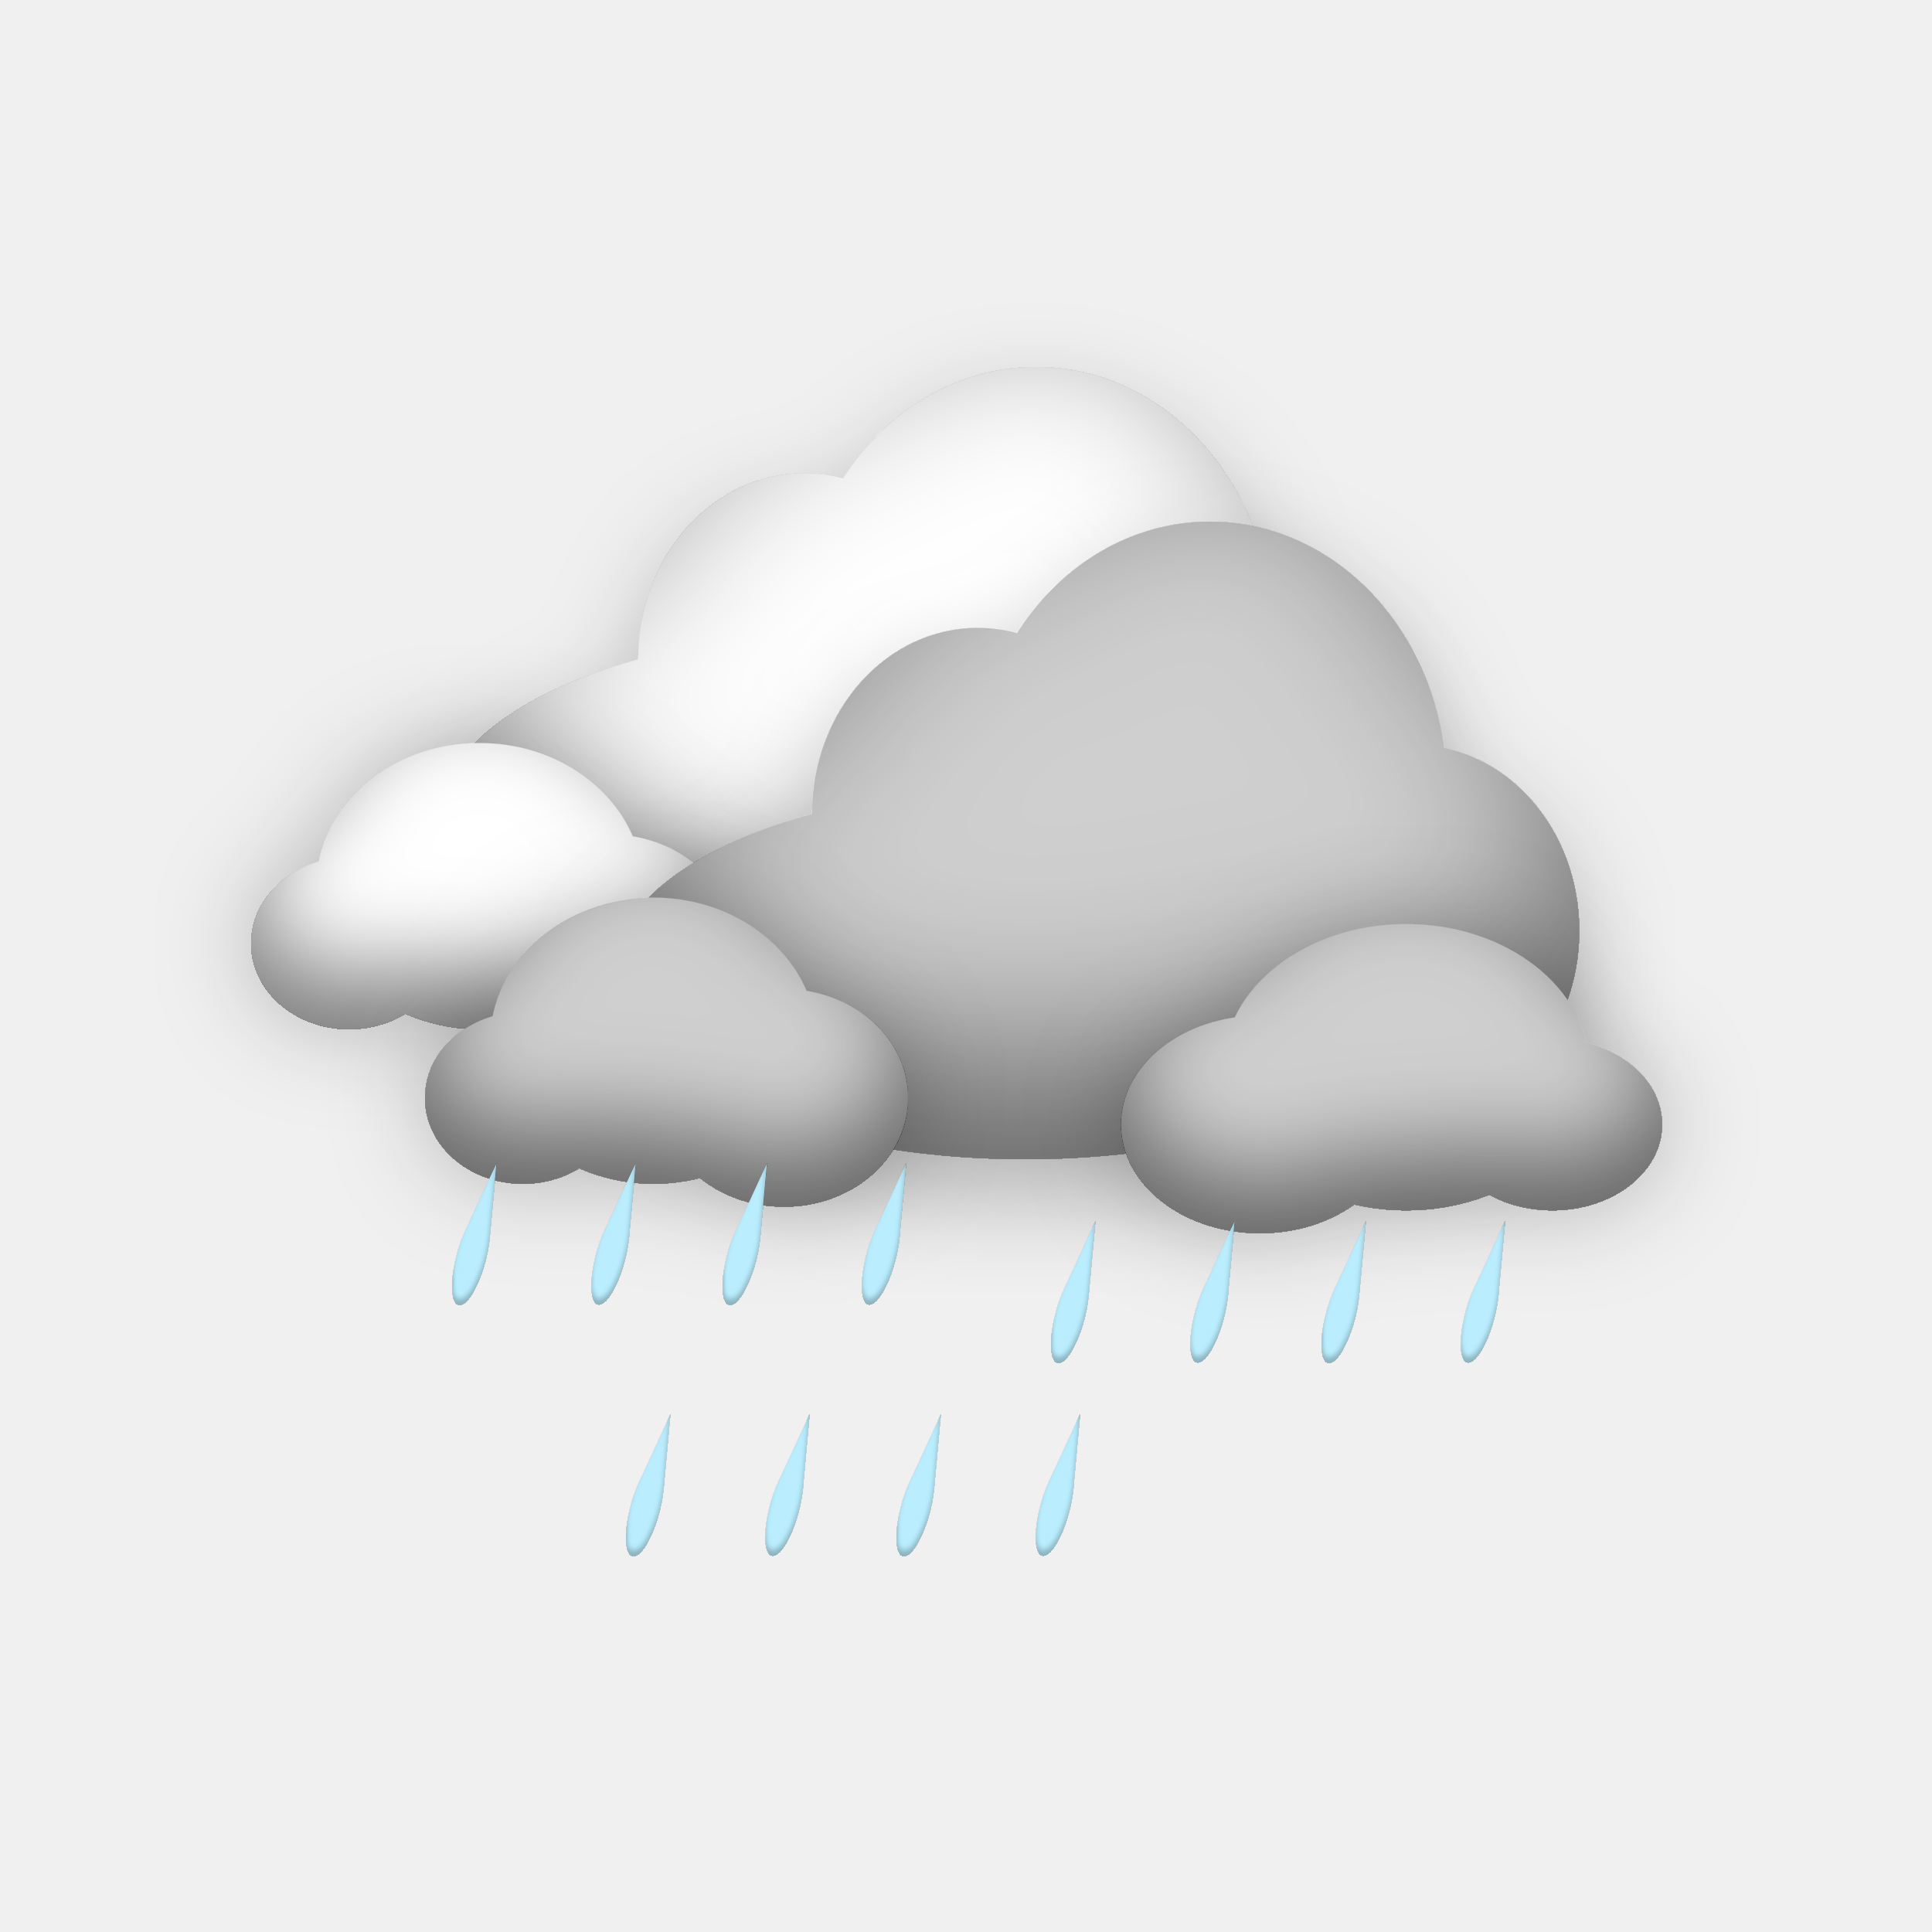
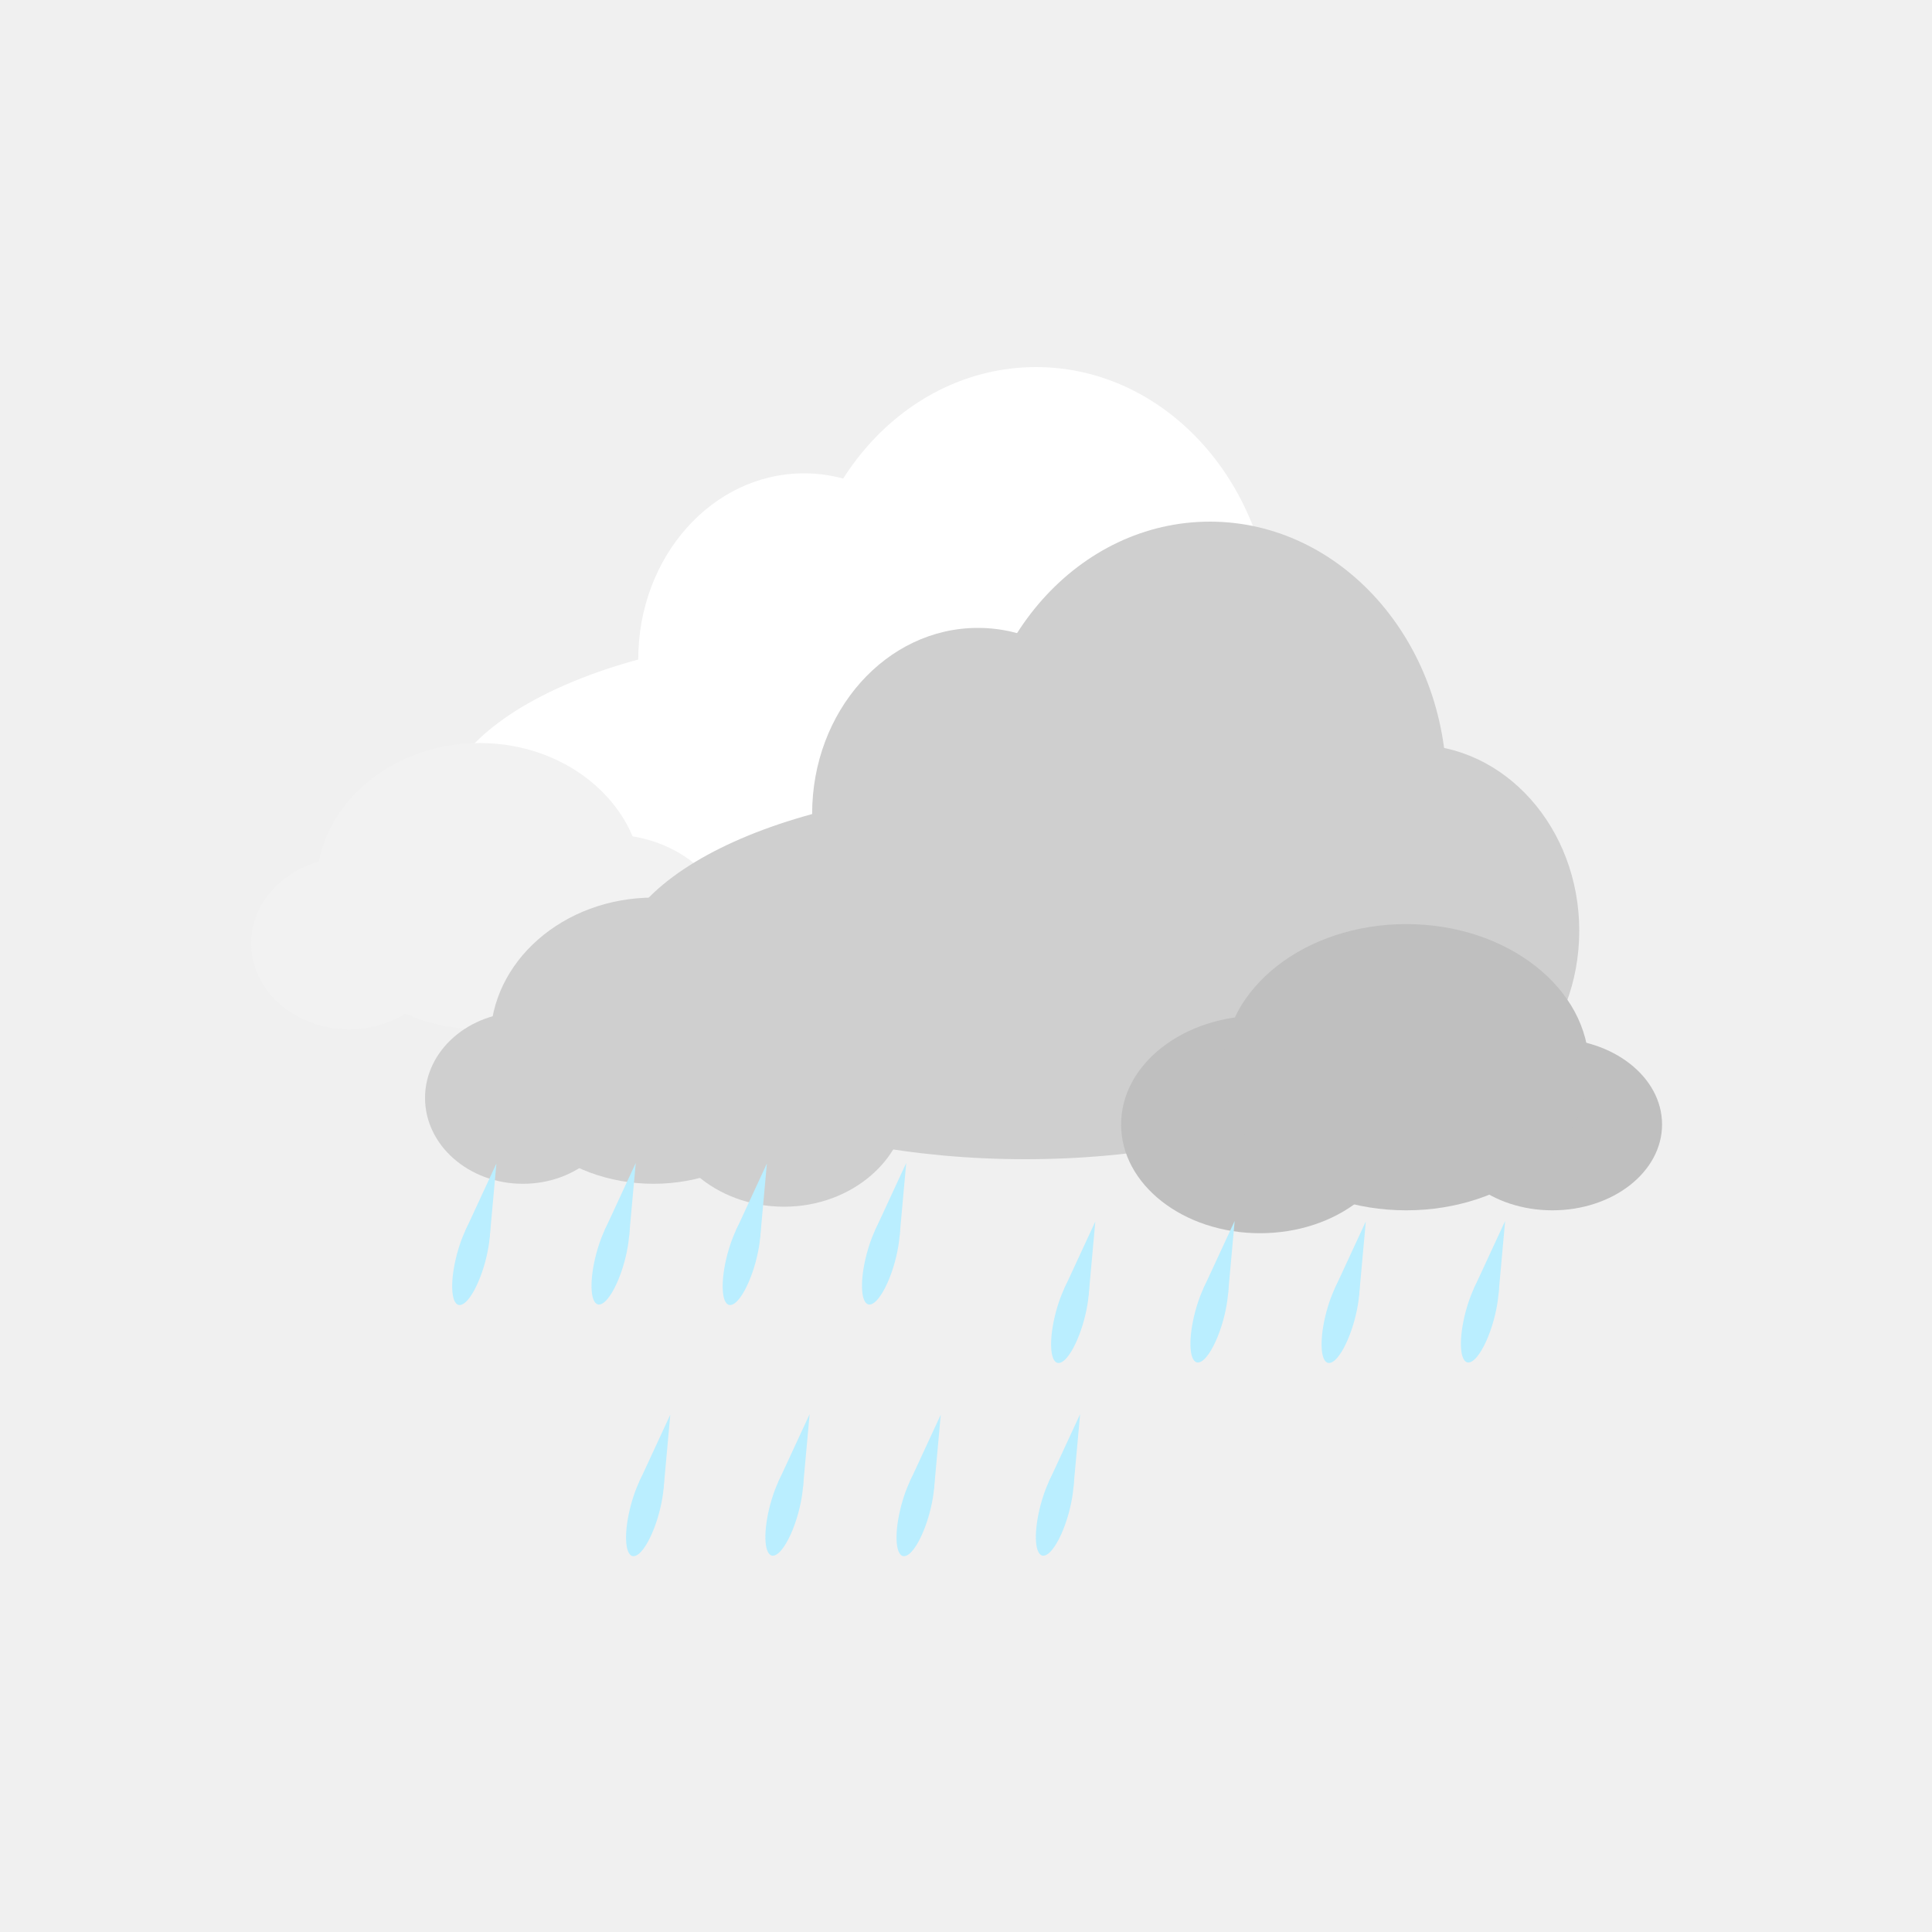
<svg xmlns="http://www.w3.org/2000/svg" width="100" height="100" viewBox="0 0 100 100" fill="none">
-   <g filter="url(#filter0_di_207_418)">
-     <path d="M65.879 32.75C65.879 40.344 60.393 46.5 53.624 46.5C46.856 46.5 41.37 40.344 41.37 32.75C41.37 25.156 46.856 19 53.624 19C60.393 19 65.879 25.156 65.879 32.75Z" fill="white" />
-     <path d="M72.742 40.175C72.742 45.491 68.901 49.8 64.164 49.8C59.426 49.8 55.585 45.491 55.585 40.175C55.585 34.859 59.426 30.55 64.164 30.55C68.901 30.55 72.742 34.859 72.742 40.175Z" fill="white" />
-     <path d="M50.193 34.125C50.193 39.441 46.352 43.75 41.615 43.75C36.877 43.75 33.036 39.441 33.036 34.125C33.036 28.809 36.877 24.5 41.615 24.5C46.352 24.5 50.193 28.809 50.193 34.125Z" fill="white" />
-     <path d="M65.389 42.375C65.389 47.691 55.842 52 44.066 52C32.289 52 22.742 47.691 22.742 42.375C22.742 37.059 32.289 32.75 44.066 32.75C55.842 32.75 65.389 37.059 65.389 42.375Z" fill="white" />
-   </g>
-   <g filter="url(#filter1_di_207_418)">
-     <path d="M38 48.829C38 51.938 35.126 54.459 31.581 54.459C28.036 54.459 25.162 51.938 25.162 48.829C25.162 45.72 28.036 43.199 31.581 43.199C35.126 43.199 38 45.72 38 48.829Z" fill="white" />
-     <path d="M23.135 48.829C23.135 51.283 20.866 53.273 18.068 53.273C15.269 53.273 13 51.283 13 48.829C13 46.374 15.269 44.384 18.068 44.384C20.866 44.384 23.135 46.374 23.135 48.829Z" fill="white" />
-     <path d="M33.27 45.866C33.27 49.957 29.489 53.273 24.824 53.273C20.16 53.273 16.378 49.957 16.378 45.866C16.378 41.775 20.16 38.459 24.824 38.459C29.489 38.459 33.27 41.775 33.27 45.866Z" fill="white" />
-   </g>
-   <g filter="url(#filter2_di_207_418)">
-     <path d="M49.028 50.202C49.028 53.311 52.247 55.831 56.218 55.831C60.188 55.831 63.407 53.311 63.407 50.202C63.407 47.093 60.188 44.572 56.218 44.572C52.247 44.572 49.028 47.093 49.028 50.202Z" fill="white" />
-     <path d="M65.677 50.202C65.677 52.657 68.218 54.646 71.353 54.646C74.487 54.646 77.028 52.657 77.028 50.202C77.028 47.747 74.487 45.758 71.353 45.758C68.218 45.758 65.677 47.747 65.677 50.202Z" fill="white" />
-     <path d="M54.326 47.239C54.326 51.33 58.561 54.646 63.785 54.646C69.009 54.646 73.245 51.33 73.245 47.239C73.245 43.148 69.009 39.831 63.785 39.831C58.561 39.831 54.326 43.148 54.326 47.239Z" fill="white" />
-   </g>
-   <g filter="url(#filter3_di_207_418)">
-     <path d="M74.879 40.75C74.879 48.344 69.393 54.5 62.624 54.5C55.856 54.5 50.37 48.344 50.37 40.75C50.37 33.156 55.856 27 62.624 27C69.393 27 74.879 33.156 74.879 40.75Z" fill="#CFCFCF" />
-     <path d="M81.742 48.175C81.742 53.491 77.901 57.8 73.164 57.8C68.426 57.8 64.585 53.491 64.585 48.175C64.585 42.859 68.426 38.55 73.164 38.55C77.901 38.55 81.742 42.859 81.742 48.175Z" fill="#CFCFCF" />
-     <path d="M59.193 42.125C59.193 47.441 55.352 51.75 50.615 51.75C45.877 51.75 42.036 47.441 42.036 42.125C42.036 36.809 45.877 32.5 50.615 32.5C55.352 32.5 59.193 36.809 59.193 42.125Z" fill="#CFCFCF" />
-     <path d="M74.389 50.375C74.389 55.691 64.842 60 53.066 60C41.289 60 31.742 55.691 31.742 50.375C31.742 45.059 41.289 40.75 53.066 40.75C64.842 40.75 74.389 45.059 74.389 50.375Z" fill="#CFCFCF" />
-   </g>
-   <g filter="url(#filter4_di_207_418)">
-     <path d="M47 56.829C47 59.938 44.126 62.459 40.581 62.459C37.036 62.459 34.162 59.938 34.162 56.829C34.162 53.72 37.036 51.199 40.581 51.199C44.126 51.199 47 53.72 47 56.829Z" fill="#CFCFCF" />
-     <path d="M32.135 56.829C32.135 59.283 29.866 61.273 27.068 61.273C24.269 61.273 22 59.283 22 56.829C22 54.374 24.269 52.384 27.068 52.384C29.866 52.384 32.135 54.374 32.135 56.829Z" fill="#CFCFCF" />
-     <path d="M42.27 53.866C42.27 57.957 38.489 61.273 33.824 61.273C29.16 61.273 25.378 57.957 25.378 53.866C25.378 49.775 29.16 46.459 33.824 46.459C38.489 46.459 42.27 49.775 42.27 53.866Z" fill="#CFCFCF" />
-   </g>
-   <g filter="url(#filter5_di_207_418)">
-     <path d="M58.028 58.202C58.028 61.311 61.247 63.831 65.218 63.831C69.188 63.831 72.407 61.311 72.407 58.202C72.407 55.093 69.188 52.572 65.218 52.572C61.247 52.572 58.028 55.093 58.028 58.202Z" fill="#CFCFCF" />
-     <path d="M74.677 58.202C74.677 60.657 77.218 62.646 80.353 62.646C83.487 62.646 86.028 60.657 86.028 58.202C86.028 55.747 83.487 53.758 80.353 53.758C77.218 53.758 74.677 55.747 74.677 58.202Z" fill="#CFCFCF" />
-     <path d="M63.326 55.239C63.326 59.33 67.561 62.646 72.785 62.646C78.009 62.646 82.245 59.33 82.245 55.239C82.245 51.148 78.009 47.831 72.785 47.831C67.561 47.831 63.326 51.148 63.326 55.239Z" fill="#CFCFCF" />
-   </g>
-   <g filter="url(#filter6_i_207_418)">
-     <path d="M25.694 60.222L25.347 64.051L24.079 63.712L25.694 60.222Z" fill="#BAEEFF" />
-     <ellipse cx="24.386" cy="65.1" rx="0.758" ry="2.526" transform="rotate(15 24.3858 65.1005)" fill="#BAEEFF" />
-     <path d="M32.906 60.197L32.559 64.025L31.291 63.686L32.906 60.197Z" fill="#BAEEFF" />
-     <ellipse cx="31.598" cy="65.075" rx="0.758" ry="2.526" transform="rotate(15 31.5977 65.0749)" fill="#BAEEFF" />
-   </g>
-   <g filter="url(#filter7_i_207_418)">
-     <path d="M39.694 60.222L39.347 64.051L38.08 63.712L39.694 60.222Z" fill="#BAEEFF" />
-     <ellipse cx="38.386" cy="65.1" rx="0.758" ry="2.526" transform="rotate(15 38.3858 65.1005)" fill="#BAEEFF" />
-     <path d="M46.906 60.197L46.559 64.025L45.291 63.686L46.906 60.197Z" fill="#BAEEFF" />
-     <ellipse cx="45.598" cy="65.075" rx="0.758" ry="2.526" transform="rotate(15 45.5977 65.0749)" fill="#BAEEFF" />
-   </g>
-   <g filter="url(#filter8_i_207_418)">
-     <path d="M56.694 63.222L56.347 67.051L55.08 66.712L56.694 63.222Z" fill="#BAEEFF" />
-     <ellipse cx="55.386" cy="68.1" rx="0.758" ry="2.526" transform="rotate(15 55.3858 68.1005)" fill="#BAEEFF" />
-     <path d="M63.906 63.197L63.559 67.025L62.291 66.686L63.906 63.197Z" fill="#BAEEFF" />
-     <ellipse cx="62.598" cy="68.075" rx="0.758" ry="2.526" transform="rotate(15 62.5977 68.0749)" fill="#BAEEFF" />
-   </g>
-   <g filter="url(#filter9_i_207_418)">
-     <path d="M70.694 63.222L70.347 67.051L69.079 66.712L70.694 63.222Z" fill="#BAEEFF" />
-     <ellipse cx="69.386" cy="68.1" rx="0.758" ry="2.526" transform="rotate(15 69.3858 68.1005)" fill="#BAEEFF" />
-     <path d="M77.906 63.197L77.559 67.025L76.291 66.686L77.906 63.197Z" fill="#BAEEFF" />
-     <ellipse cx="76.598" cy="68.075" rx="0.758" ry="2.526" transform="rotate(15 76.5977 68.0749)" fill="#BAEEFF" />
-   </g>
-   <g filter="url(#filter10_i_207_418)">
-     <path d="M34.694 73.222L34.347 77.051L33.08 76.712L34.694 73.222Z" fill="#BAEEFF" />
-     <ellipse cx="33.386" cy="78.1" rx="0.758" ry="2.526" transform="rotate(15 33.3858 78.1005)" fill="#BAEEFF" />
-     <path d="M41.906 73.197L41.559 77.025L40.291 76.686L41.906 73.197Z" fill="#BAEEFF" />
-     <ellipse cx="40.598" cy="78.075" rx="0.758" ry="2.526" transform="rotate(15 40.5977 78.0749)" fill="#BAEEFF" />
-   </g>
-   <g filter="url(#filter11_i_207_418)">
-     <path d="M48.694 73.222L48.347 77.051L47.08 76.712L48.694 73.222Z" fill="#BAEEFF" />
-     <ellipse cx="47.386" cy="78.1" rx="0.758" ry="2.526" transform="rotate(15 47.3858 78.1005)" fill="#BAEEFF" />
-     <path d="M55.906 73.197L55.559 77.025L54.291 76.686L55.906 73.197Z" fill="#BAEEFF" />
-     <ellipse cx="54.598" cy="78.075" rx="0.758" ry="2.526" transform="rotate(15 54.5977 78.0749)" fill="#BAEEFF" />
-   </g>
-   <defs>
-     <filter id="filter0_di_207_418" x="17.742" y="14" width="60" height="45" filterUnits="userSpaceOnUse" color-interpolation-filters="sRGB">
-       <feFlood flood-opacity="0" result="BackgroundImageFix" />
-       <feColorMatrix in="SourceAlpha" type="matrix" values="0 0 0 0 0 0 0 0 0 0 0 0 0 0 0 0 0 0 127 0" result="hardAlpha" />
-       <feOffset dy="2" />
-       <feGaussianBlur stdDeviation="2.5" />
-       <feComposite in2="hardAlpha" operator="out" />
-       <feColorMatrix type="matrix" values="0 0 0 0 0 0 0 0 0 0 0 0 0 0 0 0 0 0 0.25 0" />
-       <feBlend mode="normal" in2="BackgroundImageFix" result="effect1_dropShadow_207_418" />
-       <feBlend mode="normal" in="SourceGraphic" in2="effect1_dropShadow_207_418" result="shape" />
-       <feColorMatrix in="SourceAlpha" type="matrix" values="0 0 0 0 0 0 0 0 0 0 0 0 0 0 0 0 0 0 127 0" result="hardAlpha" />
-       <feOffset dy="-5" />
-       <feGaussianBlur stdDeviation="5" />
-       <feComposite in2="hardAlpha" operator="arithmetic" k2="-1" k3="1" />
-       <feColorMatrix type="matrix" values="0 0 0 0 0 0 0 0 0 0 0 0 0 0 0 0 0 0 0.5 0" />
-       <feBlend mode="normal" in2="shape" result="effect2_innerShadow_207_418" />
-     </filter>
-     <filter id="filter1_di_207_418" x="8" y="33.459" width="35" height="26" filterUnits="userSpaceOnUse" color-interpolation-filters="sRGB">
-       <feFlood flood-opacity="0" result="BackgroundImageFix" />
-       <feColorMatrix in="SourceAlpha" type="matrix" values="0 0 0 0 0 0 0 0 0 0 0 0 0 0 0 0 0 0 127 0" result="hardAlpha" />
-       <feOffset />
-       <feGaussianBlur stdDeviation="2.5" />
-       <feComposite in2="hardAlpha" operator="out" />
-       <feColorMatrix type="matrix" values="0 0 0 0 0 0 0 0 0 0 0 0 0 0 0 0 0 0 0.25 0" />
-       <feBlend mode="normal" in2="BackgroundImageFix" result="effect1_dropShadow_207_418" />
-       <feBlend mode="normal" in="SourceGraphic" in2="effect1_dropShadow_207_418" result="shape" />
-       <feColorMatrix in="SourceAlpha" type="matrix" values="0 0 0 0 0 0 0 0 0 0 0 0 0 0 0 0 0 0 127 0" result="hardAlpha" />
-       <feOffset dy="-2.75" />
-       <feGaussianBlur stdDeviation="2.5" />
-       <feComposite in2="hardAlpha" operator="arithmetic" k2="-1" k3="1" />
-       <feColorMatrix type="matrix" values="0 0 0 0 0 0 0 0 0 0 0 0 0 0 0 0 0 0 0.5 0" />
-       <feBlend mode="normal" in2="shape" result="effect2_innerShadow_207_418" />
-     </filter>
-     <filter id="filter2_di_207_418" x="44.028" y="34.831" width="38" height="26" filterUnits="userSpaceOnUse" color-interpolation-filters="sRGB">
-       <feFlood flood-opacity="0" result="BackgroundImageFix" />
-       <feColorMatrix in="SourceAlpha" type="matrix" values="0 0 0 0 0 0 0 0 0 0 0 0 0 0 0 0 0 0 127 0" result="hardAlpha" />
-       <feOffset />
-       <feGaussianBlur stdDeviation="2.5" />
-       <feComposite in2="hardAlpha" operator="out" />
-       <feColorMatrix type="matrix" values="0 0 0 0 0 0 0 0 0 0 0 0 0 0 0 0 0 0 0.25 0" />
-       <feBlend mode="normal" in2="BackgroundImageFix" result="effect1_dropShadow_207_418" />
-       <feBlend mode="normal" in="SourceGraphic" in2="effect1_dropShadow_207_418" result="shape" />
-       <feColorMatrix in="SourceAlpha" type="matrix" values="0 0 0 0 0 0 0 0 0 0 0 0 0 0 0 0 0 0 127 0" result="hardAlpha" />
-       <feOffset dy="-2.75" />
-       <feGaussianBlur stdDeviation="2.5" />
-       <feComposite in2="hardAlpha" operator="arithmetic" k2="-1" k3="1" />
-       <feColorMatrix type="matrix" values="0 0 0 0 0 0 0 0 0 0 0 0 0 0 0 0 0 0 0.5 0" />
-       <feBlend mode="normal" in2="shape" result="effect2_innerShadow_207_418" />
-     </filter>
-     <filter id="filter3_di_207_418" x="26.742" y="22" width="60" height="45" filterUnits="userSpaceOnUse" color-interpolation-filters="sRGB">
-       <feFlood flood-opacity="0" result="BackgroundImageFix" />
-       <feColorMatrix in="SourceAlpha" type="matrix" values="0 0 0 0 0 0 0 0 0 0 0 0 0 0 0 0 0 0 127 0" result="hardAlpha" />
-       <feOffset dy="2" />
-       <feGaussianBlur stdDeviation="2.5" />
-       <feComposite in2="hardAlpha" operator="out" />
-       <feColorMatrix type="matrix" values="0 0 0 0 0 0 0 0 0 0 0 0 0 0 0 0 0 0 0.25 0" />
-       <feBlend mode="normal" in2="BackgroundImageFix" result="effect1_dropShadow_207_418" />
-       <feBlend mode="normal" in="SourceGraphic" in2="effect1_dropShadow_207_418" result="shape" />
-       <feColorMatrix in="SourceAlpha" type="matrix" values="0 0 0 0 0 0 0 0 0 0 0 0 0 0 0 0 0 0 127 0" result="hardAlpha" />
-       <feOffset dy="-5" />
-       <feGaussianBlur stdDeviation="5" />
-       <feComposite in2="hardAlpha" operator="arithmetic" k2="-1" k3="1" />
-       <feColorMatrix type="matrix" values="0 0 0 0 0 0 0 0 0 0 0 0 0 0 0 0 0 0 0.5 0" />
-       <feBlend mode="normal" in2="shape" result="effect2_innerShadow_207_418" />
-     </filter>
-     <filter id="filter4_di_207_418" x="17" y="41.459" width="35" height="26" filterUnits="userSpaceOnUse" color-interpolation-filters="sRGB">
-       <feFlood flood-opacity="0" result="BackgroundImageFix" />
-       <feColorMatrix in="SourceAlpha" type="matrix" values="0 0 0 0 0 0 0 0 0 0 0 0 0 0 0 0 0 0 127 0" result="hardAlpha" />
-       <feOffset />
-       <feGaussianBlur stdDeviation="2.5" />
-       <feComposite in2="hardAlpha" operator="out" />
-       <feColorMatrix type="matrix" values="0 0 0 0 0 0 0 0 0 0 0 0 0 0 0 0 0 0 0.25 0" />
-       <feBlend mode="normal" in2="BackgroundImageFix" result="effect1_dropShadow_207_418" />
-       <feBlend mode="normal" in="SourceGraphic" in2="effect1_dropShadow_207_418" result="shape" />
-       <feColorMatrix in="SourceAlpha" type="matrix" values="0 0 0 0 0 0 0 0 0 0 0 0 0 0 0 0 0 0 127 0" result="hardAlpha" />
-       <feOffset dy="-2.75" />
-       <feGaussianBlur stdDeviation="2.5" />
-       <feComposite in2="hardAlpha" operator="arithmetic" k2="-1" k3="1" />
-       <feColorMatrix type="matrix" values="0 0 0 0 0 0 0 0 0 0 0 0 0 0 0 0 0 0 0.5 0" />
-       <feBlend mode="normal" in2="shape" result="effect2_innerShadow_207_418" />
-     </filter>
-     <filter id="filter5_di_207_418" x="53.028" y="42.831" width="38" height="26" filterUnits="userSpaceOnUse" color-interpolation-filters="sRGB">
-       <feFlood flood-opacity="0" result="BackgroundImageFix" />
-       <feColorMatrix in="SourceAlpha" type="matrix" values="0 0 0 0 0 0 0 0 0 0 0 0 0 0 0 0 0 0 127 0" result="hardAlpha" />
-       <feOffset />
-       <feGaussianBlur stdDeviation="2.5" />
-       <feComposite in2="hardAlpha" operator="out" />
-       <feColorMatrix type="matrix" values="0 0 0 0 0 0 0 0 0 0 0 0 0 0 0 0 0 0 0.25 0" />
-       <feBlend mode="normal" in2="BackgroundImageFix" result="effect1_dropShadow_207_418" />
-       <feBlend mode="normal" in="SourceGraphic" in2="effect1_dropShadow_207_418" result="shape" />
-       <feColorMatrix in="SourceAlpha" type="matrix" values="0 0 0 0 0 0 0 0 0 0 0 0 0 0 0 0 0 0 127 0" result="hardAlpha" />
-       <feOffset dy="-2.75" />
-       <feGaussianBlur stdDeviation="2.5" />
-       <feComposite in2="hardAlpha" operator="arithmetic" k2="-1" k3="1" />
-       <feColorMatrix type="matrix" values="0 0 0 0 0 0 0 0 0 0 0 0 0 0 0 0 0 0 0.5 0" />
-       <feBlend mode="normal" in2="shape" result="effect2_innerShadow_207_418" />
-     </filter>
-     <filter id="filter6_i_207_418" x="23.404" y="59.896" width="9.501" height="7.652" filterUnits="userSpaceOnUse" color-interpolation-filters="sRGB">
-       <feFlood flood-opacity="0" result="BackgroundImageFix" />
-       <feBlend mode="normal" in="SourceGraphic" in2="BackgroundImageFix" result="shape" />
-       <feColorMatrix in="SourceAlpha" type="matrix" values="0 0 0 0 0 0 0 0 0 0 0 0 0 0 0 0 0 0 127 0" result="hardAlpha" />
-       <feOffset dy="-0.3" />
-       <feGaussianBlur stdDeviation="0.15" />
-       <feComposite in2="hardAlpha" operator="arithmetic" k2="-1" k3="1" />
-       <feColorMatrix type="matrix" values="0 0 0 0 0 0 0 0 0 0 0 0 0 0 0 0 0 0 0.25 0" />
-       <feBlend mode="normal" in2="shape" result="effect1_innerShadow_207_418" />
-     </filter>
-     <filter id="filter7_i_207_418" x="37.404" y="59.896" width="9.501" height="7.652" filterUnits="userSpaceOnUse" color-interpolation-filters="sRGB">
-       <feFlood flood-opacity="0" result="BackgroundImageFix" />
-       <feBlend mode="normal" in="SourceGraphic" in2="BackgroundImageFix" result="shape" />
-       <feColorMatrix in="SourceAlpha" type="matrix" values="0 0 0 0 0 0 0 0 0 0 0 0 0 0 0 0 0 0 127 0" result="hardAlpha" />
-       <feOffset dy="-0.3" />
-       <feGaussianBlur stdDeviation="0.15" />
-       <feComposite in2="hardAlpha" operator="arithmetic" k2="-1" k3="1" />
-       <feColorMatrix type="matrix" values="0 0 0 0 0 0 0 0 0 0 0 0 0 0 0 0 0 0 0.25 0" />
-       <feBlend mode="normal" in2="shape" result="effect1_innerShadow_207_418" />
-     </filter>
-     <filter id="filter8_i_207_418" x="54.404" y="62.896" width="9.501" height="7.652" filterUnits="userSpaceOnUse" color-interpolation-filters="sRGB">
-       <feFlood flood-opacity="0" result="BackgroundImageFix" />
-       <feBlend mode="normal" in="SourceGraphic" in2="BackgroundImageFix" result="shape" />
-       <feColorMatrix in="SourceAlpha" type="matrix" values="0 0 0 0 0 0 0 0 0 0 0 0 0 0 0 0 0 0 127 0" result="hardAlpha" />
-       <feOffset dy="-0.3" />
-       <feGaussianBlur stdDeviation="0.15" />
-       <feComposite in2="hardAlpha" operator="arithmetic" k2="-1" k3="1" />
-       <feColorMatrix type="matrix" values="0 0 0 0 0 0 0 0 0 0 0 0 0 0 0 0 0 0 0.25 0" />
-       <feBlend mode="normal" in2="shape" result="effect1_innerShadow_207_418" />
-     </filter>
-     <filter id="filter9_i_207_418" x="68.404" y="62.896" width="9.501" height="7.652" filterUnits="userSpaceOnUse" color-interpolation-filters="sRGB">
-       <feFlood flood-opacity="0" result="BackgroundImageFix" />
-       <feBlend mode="normal" in="SourceGraphic" in2="BackgroundImageFix" result="shape" />
-       <feColorMatrix in="SourceAlpha" type="matrix" values="0 0 0 0 0 0 0 0 0 0 0 0 0 0 0 0 0 0 127 0" result="hardAlpha" />
-       <feOffset dy="-0.3" />
-       <feGaussianBlur stdDeviation="0.15" />
-       <feComposite in2="hardAlpha" operator="arithmetic" k2="-1" k3="1" />
-       <feColorMatrix type="matrix" values="0 0 0 0 0 0 0 0 0 0 0 0 0 0 0 0 0 0 0.25 0" />
-       <feBlend mode="normal" in2="shape" result="effect1_innerShadow_207_418" />
-     </filter>
-     <filter id="filter10_i_207_418" x="32.404" y="72.896" width="9.501" height="7.652" filterUnits="userSpaceOnUse" color-interpolation-filters="sRGB">
-       <feFlood flood-opacity="0" result="BackgroundImageFix" />
-       <feBlend mode="normal" in="SourceGraphic" in2="BackgroundImageFix" result="shape" />
-       <feColorMatrix in="SourceAlpha" type="matrix" values="0 0 0 0 0 0 0 0 0 0 0 0 0 0 0 0 0 0 127 0" result="hardAlpha" />
-       <feOffset dy="-0.3" />
-       <feGaussianBlur stdDeviation="0.15" />
-       <feComposite in2="hardAlpha" operator="arithmetic" k2="-1" k3="1" />
-       <feColorMatrix type="matrix" values="0 0 0 0 0 0 0 0 0 0 0 0 0 0 0 0 0 0 0.25 0" />
-       <feBlend mode="normal" in2="shape" result="effect1_innerShadow_207_418" />
-     </filter>
-     <filter id="filter11_i_207_418" x="46.404" y="72.896" width="9.501" height="7.652" filterUnits="userSpaceOnUse" color-interpolation-filters="sRGB">
-       <feFlood flood-opacity="0" result="BackgroundImageFix" />
-       <feBlend mode="normal" in="SourceGraphic" in2="BackgroundImageFix" result="shape" />
-       <feColorMatrix in="SourceAlpha" type="matrix" values="0 0 0 0 0 0 0 0 0 0 0 0 0 0 0 0 0 0 127 0" result="hardAlpha" />
-       <feOffset dy="-0.3" />
-       <feGaussianBlur stdDeviation="0.15" />
-       <feComposite in2="hardAlpha" operator="arithmetic" k2="-1" k3="1" />
-       <feColorMatrix type="matrix" values="0 0 0 0 0 0 0 0 0 0 0 0 0 0 0 0 0 0 0.25 0" />
-       <feBlend mode="normal" in2="shape" result="effect1_innerShadow_207_418" />
-     </filter>
-   </defs>
+   <path d="M65.879 32.75C65.879 40.344 60.393 46.5 53.624 46.5C46.856 46.5 41.37 40.344 41.37 32.75C41.37 25.156 46.856 19 53.624 19C60.393 19 65.879 25.156 65.879 32.75Z" fill="white" />
+   <path d="M72.742 40.175C72.742 45.491 68.901 49.8 64.164 49.8C59.426 49.8 55.585 45.491 55.585 40.175C55.585 34.859 59.426 30.55 64.164 30.55C68.901 30.55 72.742 34.859 72.742 40.175Z" fill="white" />
+   <path d="M50.193 34.125C50.193 39.441 46.352 43.75 41.615 43.75C36.877 43.75 33.036 39.441 33.036 34.125C33.036 28.809 36.877 24.5 41.615 24.5C46.352 24.5 50.193 28.809 50.193 34.125Z" fill="white" />
+   <path d="M65.389 42.375C65.389 47.691 55.842 52 44.066 52C32.289 52 22.742 47.691 22.742 42.375C22.742 37.059 32.289 32.75 44.066 32.75C55.842 32.75 65.389 37.059 65.389 42.375Z" fill="white" />
+   <path d="M38 48.829C38 51.938 35.126 54.459 31.581 54.459C28.036 54.459 25.162 51.938 25.162 48.829C25.162 45.72 28.036 43.199 31.581 43.199C35.126 43.199 38 45.72 38 48.829Z" fill="#F2F2F2" />
+   <path d="M23.135 48.829C23.135 51.283 20.866 53.273 18.068 53.273C15.269 53.273 13 51.283 13 48.829C13 46.374 15.269 44.384 18.068 44.384C20.866 44.384 23.135 46.374 23.135 48.829Z" fill="#F2F2F2" />
+   <path d="M33.27 45.866C33.27 49.957 29.489 53.273 24.824 53.273C20.16 53.273 16.378 49.957 16.378 45.866C16.378 41.775 20.16 38.459 24.824 38.459C29.489 38.459 33.27 41.775 33.27 45.866Z" fill="#F2F2F2" />
+   <path d="M49.028 50.202C49.028 53.311 52.247 55.831 56.218 55.831C60.188 55.831 63.407 53.311 63.407 50.202C63.407 47.093 60.188 44.572 56.218 44.572C52.247 44.572 49.028 47.093 49.028 50.202Z" fill="white" />
+   <path d="M65.677 50.202C65.677 52.657 68.218 54.646 71.353 54.646C74.487 54.646 77.028 52.657 77.028 50.202C77.028 47.747 74.487 45.758 71.353 45.758C68.218 45.758 65.677 47.747 65.677 50.202Z" fill="white" />
+   <path d="M54.326 47.239C54.326 51.33 58.561 54.646 63.785 54.646C69.009 54.646 73.245 51.33 73.245 47.239C73.245 43.148 69.009 39.831 63.785 39.831C58.561 39.831 54.326 43.148 54.326 47.239Z" fill="white" />
+   <path d="M74.879 40.75C74.879 48.344 69.393 54.5 62.624 54.5C55.856 54.5 50.37 48.344 50.37 40.75C50.37 33.156 55.856 27 62.624 27C69.393 27 74.879 33.156 74.879 40.75Z" fill="#CFCFCF" />
+   <path d="M81.742 48.175C81.742 53.491 77.901 57.8 73.164 57.8C68.426 57.8 64.585 53.491 64.585 48.175C64.585 42.859 68.426 38.55 73.164 38.55C77.901 38.55 81.742 42.859 81.742 48.175Z" fill="#CFCFCF" />
+   <path d="M59.193 42.125C59.193 47.441 55.352 51.75 50.615 51.75C45.877 51.75 42.036 47.441 42.036 42.125C42.036 36.809 45.877 32.5 50.615 32.5C55.352 32.5 59.193 36.809 59.193 42.125Z" fill="#CFCFCF" />
+   <path d="M74.389 50.375C74.389 55.691 64.842 60 53.066 60C41.289 60 31.742 55.691 31.742 50.375C31.742 45.059 41.289 40.75 53.066 40.75C64.842 40.75 74.389 45.059 74.389 50.375Z" fill="#CFCFCF" />
+   <path d="M47 56.829C47 59.938 44.126 62.459 40.581 62.459C37.036 62.459 34.162 59.938 34.162 56.829C34.162 53.72 37.036 51.199 40.581 51.199C44.126 51.199 47 53.72 47 56.829Z" fill="#CFCFCF" />
+   <path d="M32.135 56.829C32.135 59.283 29.866 61.273 27.068 61.273C24.269 61.273 22 59.283 22 56.829C22 54.374 24.269 52.384 27.068 52.384C29.866 52.384 32.135 54.374 32.135 56.829Z" fill="#CFCFCF" />
+   <path d="M42.27 53.866C42.27 57.957 38.489 61.273 33.824 61.273C29.16 61.273 25.378 57.957 25.378 53.866C25.378 49.775 29.16 46.459 33.824 46.459C38.489 46.459 42.27 49.775 42.27 53.866Z" fill="#CFCFCF" />
+   <path d="M58.028 58.202C58.028 61.311 61.247 63.831 65.218 63.831C69.188 63.831 72.407 61.311 72.407 58.202C72.407 55.093 69.188 52.572 65.218 52.572C61.247 52.572 58.028 55.093 58.028 58.202Z" fill="#BFBFBF" />
+   <path d="M74.677 58.202C74.677 60.657 77.218 62.646 80.353 62.646C83.487 62.646 86.028 60.657 86.028 58.202C86.028 55.747 83.487 53.758 80.353 53.758C77.218 53.758 74.677 55.747 74.677 58.202Z" fill="#BFBFBF" />
+   <path d="M63.326 55.239C63.326 59.33 67.561 62.646 72.785 62.646C78.009 62.646 82.245 59.33 82.245 55.239C82.245 51.148 78.009 47.831 72.785 47.831C67.561 47.831 63.326 51.148 63.326 55.239Z" fill="#BFBFBF" />
+   <path d="M25.694 60.222L25.347 64.051L24.079 63.711L25.694 60.222Z" fill="#BAEEFF" />
+   <ellipse cx="24.386" cy="65.101" rx="0.758" ry="2.526" transform="rotate(15 24.3858 65.1006)" fill="#BAEEFF" />
+   <path d="M32.906 60.196L32.559 64.025L31.291 63.686L32.906 60.196Z" fill="#BAEEFF" />
+   <ellipse cx="31.598" cy="65.075" rx="0.758" ry="2.526" transform="rotate(15 31.5977 65.075)" fill="#BAEEFF" />
+   <path d="M39.694 60.222L39.347 64.051L38.08 63.711L39.694 60.222Z" fill="#BAEEFF" />
+   <ellipse cx="38.386" cy="65.101" rx="0.758" ry="2.526" transform="rotate(15 38.3858 65.1006)" fill="#BAEEFF" />
+   <path d="M46.906 60.196L46.559 64.025L45.291 63.686L46.906 60.196Z" fill="#BAEEFF" />
+   <ellipse cx="45.598" cy="65.075" rx="0.758" ry="2.526" transform="rotate(15 45.5977 65.075)" fill="#BAEEFF" />
+   <path d="M56.694 63.222L56.347 67.051L55.08 66.711L56.694 63.222Z" fill="#BAEEFF" />
+   <ellipse cx="55.386" cy="68.101" rx="0.758" ry="2.526" transform="rotate(15 55.3858 68.1006)" fill="#BAEEFF" />
+   <path d="M63.906 63.196L63.559 67.025L62.291 66.686L63.906 63.196Z" fill="#BAEEFF" />
+   <ellipse cx="62.598" cy="68.075" rx="0.758" ry="2.526" transform="rotate(15 62.5977 68.075)" fill="#BAEEFF" />
+   <path d="M70.694 63.222L70.347 67.051L69.079 66.711L70.694 63.222Z" fill="#BAEEFF" />
+   <ellipse cx="69.386" cy="68.101" rx="0.758" ry="2.526" transform="rotate(15 69.3858 68.1006)" fill="#BAEEFF" />
+   <path d="M77.906 63.196L77.559 67.025L76.291 66.686L77.906 63.196Z" fill="#BAEEFF" />
+   <ellipse cx="76.598" cy="68.075" rx="0.758" ry="2.526" transform="rotate(15 76.5977 68.075)" fill="#BAEEFF" />
+   <path d="M34.694 73.222L34.347 77.051L33.08 76.711L34.694 73.222Z" fill="#BAEEFF" />
+   <ellipse cx="33.386" cy="78.101" rx="0.758" ry="2.526" transform="rotate(15 33.3858 78.1006)" fill="#BAEEFF" />
+   <path d="M41.906 73.196L41.559 77.025L40.291 76.686L41.906 73.196Z" fill="#BAEEFF" />
+   <ellipse cx="40.598" cy="78.075" rx="0.758" ry="2.526" transform="rotate(15 40.5977 78.075)" fill="#BAEEFF" />
+   <path d="M48.694 73.222L48.347 77.051L47.08 76.711L48.694 73.222Z" fill="#BAEEFF" />
+   <ellipse cx="47.386" cy="78.101" rx="0.758" ry="2.526" transform="rotate(15 47.3858 78.1006)" fill="#BAEEFF" />
+   <path d="M55.906 73.196L55.559 77.025L54.291 76.686L55.906 73.196Z" fill="#BAEEFF" />
+   <ellipse cx="54.598" cy="78.075" rx="0.758" ry="2.526" transform="rotate(15 54.5977 78.075)" fill="#BAEEFF" />
</svg>
